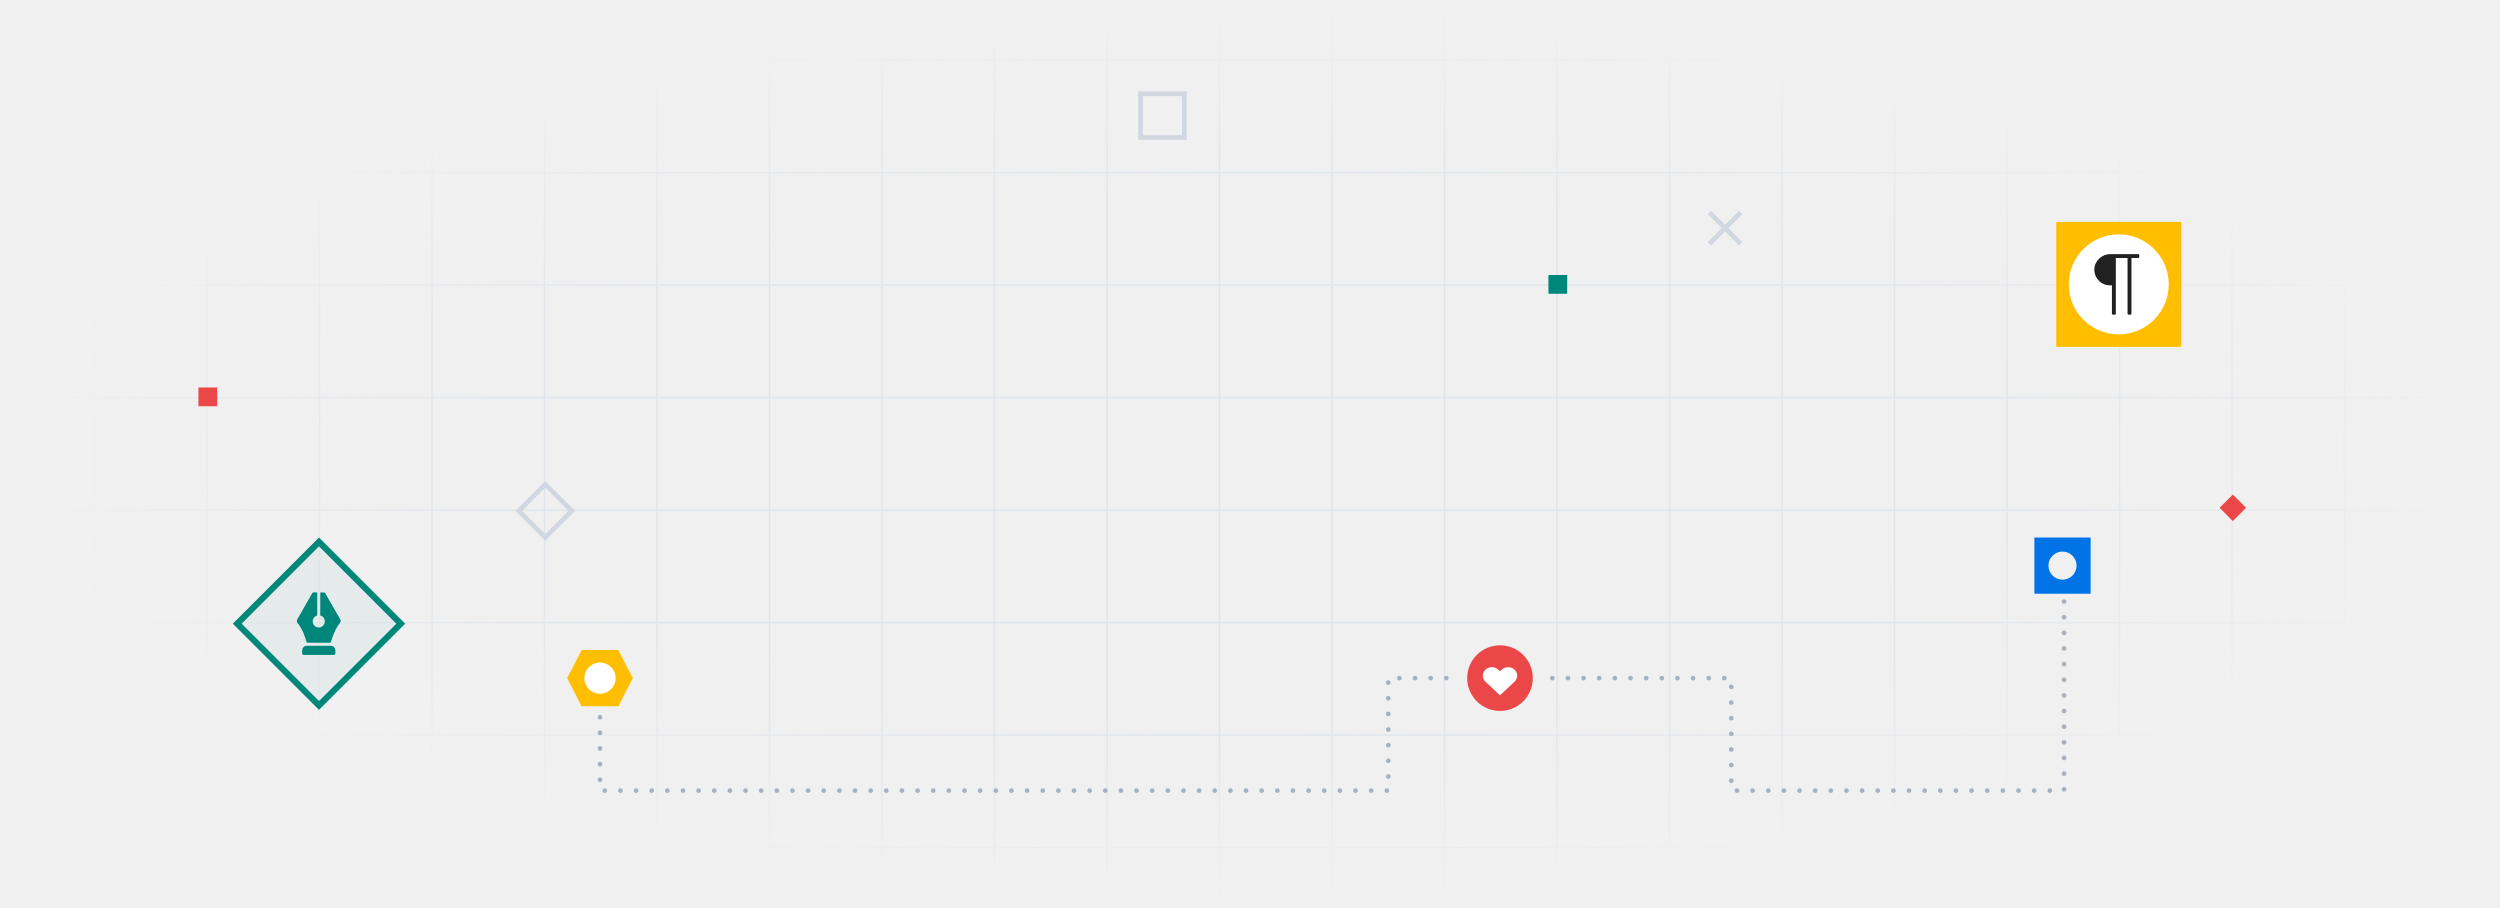
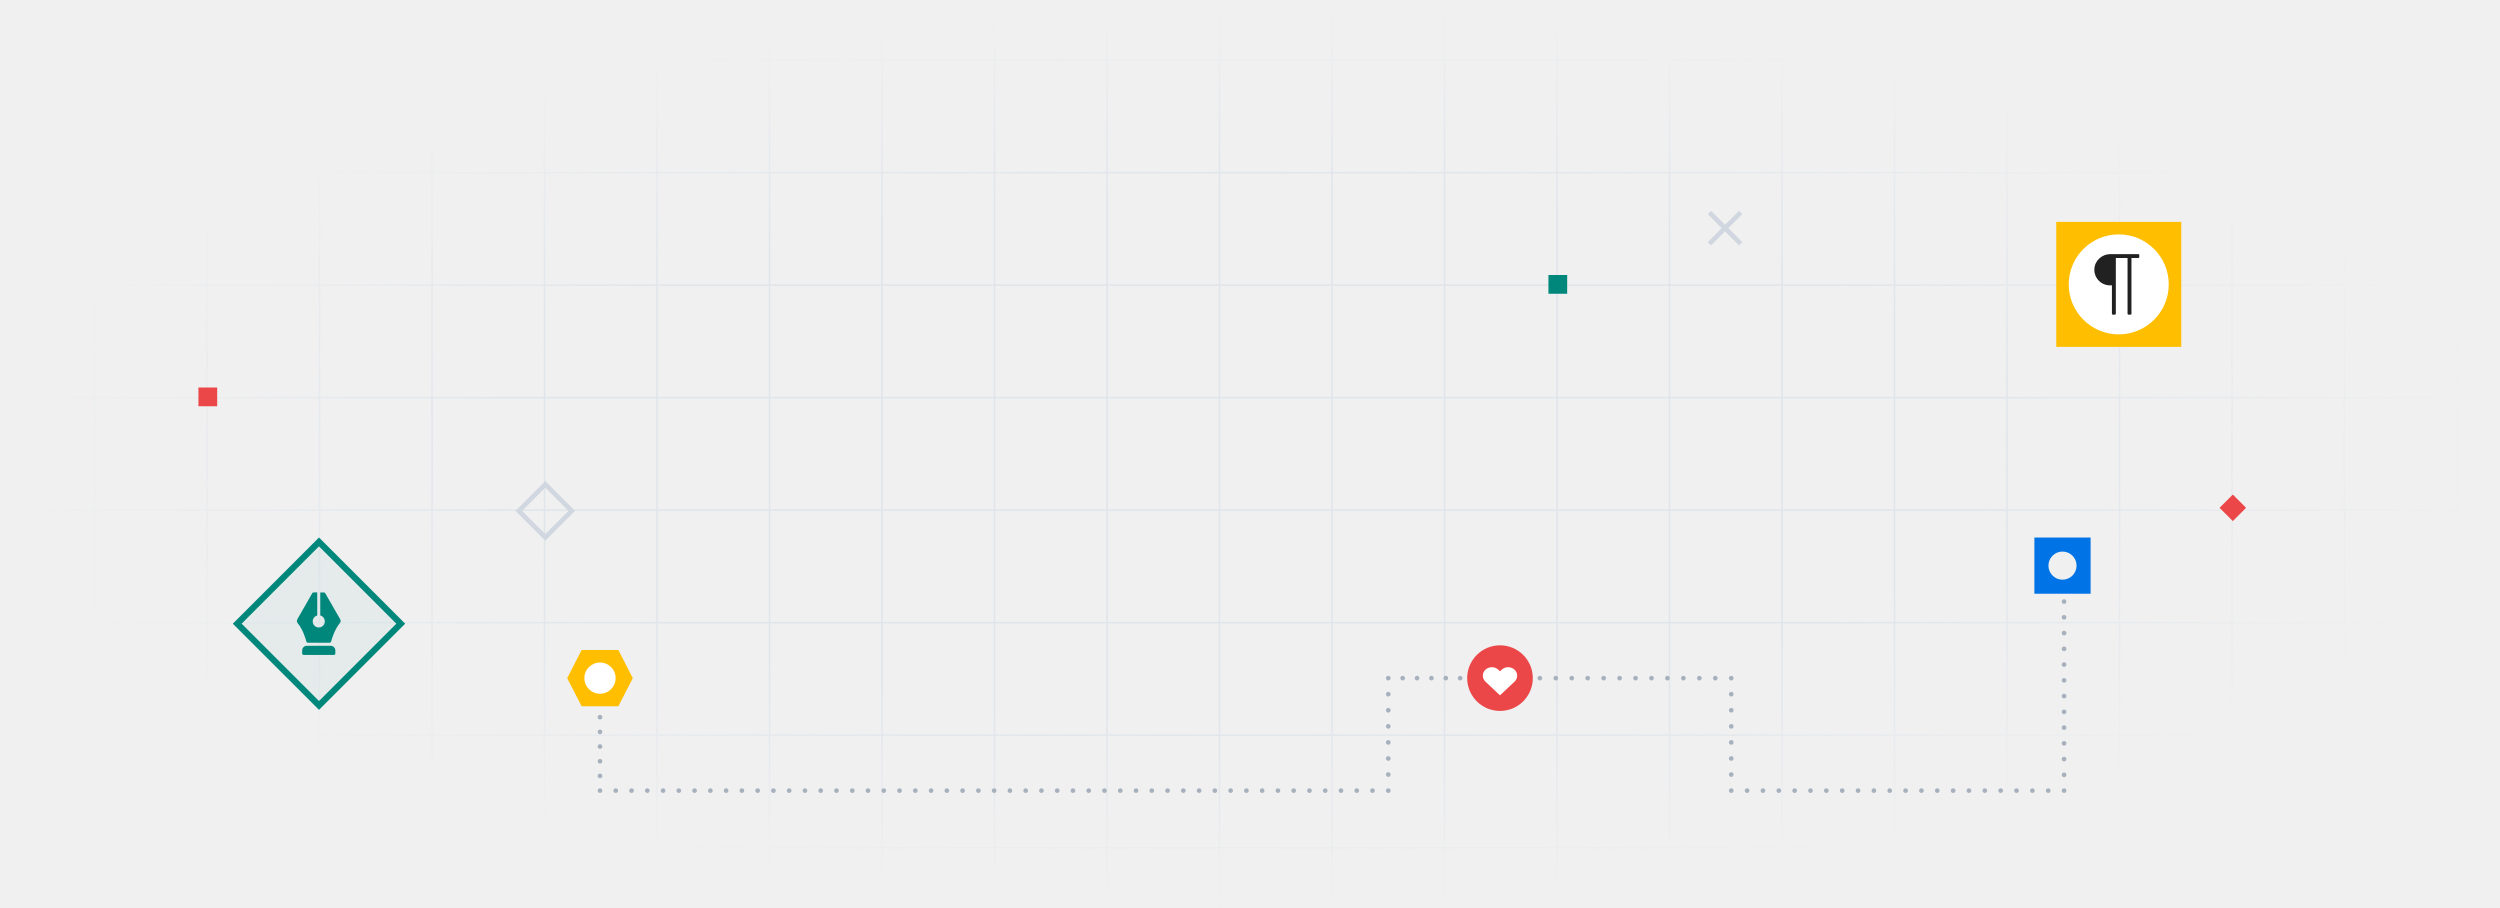
<svg xmlns="http://www.w3.org/2000/svg" width="1600" height="581" viewBox="0 0 1600 581" fill="none">
-   <mask id="mask0_1_79" style="mask-type:alpha" maskUnits="userSpaceOnUse" x="0" y="0" width="1600" height="581">
-     <rect width="1600" height="581" fill="url(#paint0_radial_1_79)" />
+   <mask id="mask0_1827_5635" style="mask-type:alpha" maskUnits="userSpaceOnUse" x="0" y="0" width="1600" height="581">
+     <rect width="1600" height="581" fill="url(#paint0_radial_1827_5635)" />
  </mask>
-   <g mask="url(#mask0_1_79)">
+   <g mask="url(#mask0_1827_5635)">
    <line x1="60.5" y1="-2.18557e-08" x2="60.5" y2="581" stroke="#E0E5EB" />
    <line x1="132.5" y1="-2.18557e-08" x2="132.5" y2="581" stroke="#E0E5EB" />
    <line x1="204.5" y1="-2.18557e-08" x2="204.5" y2="581" stroke="#E0E5EB" />
    <line x1="276.5" y1="-2.18557e-08" x2="276.5" y2="581" stroke="#E0E5EB" />
    <line x1="348.5" y1="-2.18557e-08" x2="348.5" y2="581" stroke="#E0E5EB" />
    <line x1="420.5" y1="-2.18557e-08" x2="420.5" y2="581" stroke="#E0E5EB" />
    <line x1="492.5" y1="-2.18557e-08" x2="492.5" y2="581" stroke="#E0E5EB" />
    <line x1="564.5" y1="-2.18557e-08" x2="564.5" y2="581" stroke="#E0E5EB" />
    <line x1="636.5" y1="-2.18557e-08" x2="636.5" y2="581" stroke="#E0E5EB" />
    <line x1="708.5" y1="-2.18557e-08" x2="708.5" y2="581" stroke="#E0E5EB" />
    <line x1="780.5" y1="-2.18557e-08" x2="780.5" y2="581" stroke="#E0E5EB" />
    <line x1="852.5" y1="-2.18557e-08" x2="852.5" y2="581" stroke="#E0E5EB" />
    <line x1="924.5" y1="-2.18557e-08" x2="924.5" y2="581" stroke="#E0E5EB" />
    <line x1="996.5" y1="-2.18557e-08" x2="996.5" y2="581" stroke="#E0E5EB" />
    <line x1="1068.5" y1="-2.18557e-08" x2="1068.5" y2="581" stroke="#E0E5EB" />
    <line x1="1140.5" y1="-2.18557e-08" x2="1140.5" y2="581" stroke="#E0E5EB" />
    <line x1="1212.5" y1="-2.18557e-08" x2="1212.5" y2="581" stroke="#E0E5EB" />
    <line x1="1284.5" y1="-2.18557e-08" x2="1284.5" y2="581" stroke="#E0E5EB" />
    <line x1="1356.5" y1="-2.18557e-08" x2="1356.5" y2="581" stroke="#E0E5EB" />
    <line x1="1428.5" y1="-2.18557e-08" x2="1428.5" y2="581" stroke="#E0E5EB" />
    <line x1="1500.5" y1="-2.18557e-08" x2="1500.5" y2="581" stroke="#E0E5EB" />
    <line x1="1572.5" y1="-2.18557e-08" x2="1572.5" y2="581" stroke="#E0E5EB" />
-     <line x1="1600" y1="38.5" x2="-6.09968e-05" y2="38.5" stroke="#E0E5EB" />
-     <line x1="1600" y1="110.5" x2="-6.09968e-05" y2="110.5" stroke="#E0E5EB" />
-     <line x1="1600" y1="182.5" x2="-6.09968e-05" y2="182.5" stroke="#E0E5EB" />
-     <line x1="1600" y1="254.5" x2="-6.09968e-05" y2="254.5" stroke="#E0E5EB" />
-     <line x1="1600" y1="326.5" x2="-6.09968e-05" y2="326.5" stroke="#E0E5EB" />
-     <line x1="1600" y1="398.5" x2="-6.09968e-05" y2="398.5" stroke="#E0E5EB" />
+     <line x1="1600" y1="38.5" x2="3.8332e-08" y2="38.5" stroke="#E0E5EB" />
+     <line x1="1600" y1="110.5" x2="3.8332e-08" y2="110.5" stroke="#E0E5EB" />
+     <line x1="1600" y1="182.5" x2="3.8332e-08" y2="182.5" stroke="#E0E5EB" />
+     <line x1="1600" y1="254.5" x2="3.8332e-08" y2="254.5" stroke="#E0E5EB" />
+     <line x1="1600" y1="326.5" x2="3.8332e-08" y2="326.5" stroke="#E0E5EB" />
+     <line x1="1600" y1="398.5" x2="3.8332e-08" y2="398.5" stroke="#E0E5EB" />
    <line x1="1600" y1="470.5" x2="3.8332e-08" y2="470.5" stroke="#E0E5EB" />
    <line x1="1600" y1="542.5" x2="3.8332e-08" y2="542.5" stroke="#E0E5EB" />
  </g>
  <rect x="1316" y="222" width="80" height="80" transform="rotate(-90 1316 222)" fill="#FFBF00" />
  <circle cx="1356" cy="182" r="32" fill="white" />
-   <g clip-path="url(#clip0_1_79)">
+   <g clip-path="url(#clip0_1827_5635)">
    <path d="M1368.5 162.625H1350.66C1345.27 162.625 1340.64 166.763 1340.39 172.142C1340.32 173.494 1340.53 174.846 1341 176.115C1341.48 177.383 1342.2 178.543 1343.14 179.523C1344.07 180.504 1345.19 181.284 1346.44 181.817C1347.68 182.35 1349.02 182.625 1350.38 182.625H1351.63V200.75C1351.63 200.916 1351.69 201.075 1351.81 201.192C1351.93 201.309 1352.08 201.375 1352.25 201.375H1353.5C1353.67 201.375 1353.83 201.309 1353.94 201.192C1354.06 201.075 1354.13 200.916 1354.13 200.75V165.125H1361.63V200.75C1361.63 200.916 1361.69 201.075 1361.81 201.192C1361.93 201.309 1362.08 201.375 1362.25 201.375H1363.5C1363.67 201.375 1363.83 201.309 1363.94 201.192C1364.06 201.075 1364.13 200.916 1364.13 200.75V165.125H1368.5C1368.67 165.125 1368.83 165.059 1368.94 164.942C1369.06 164.825 1369.13 164.666 1369.13 164.5V163.25C1369.13 163.084 1369.06 162.925 1368.94 162.808C1368.83 162.691 1368.67 162.625 1368.5 162.625Z" fill="#212121" />
  </g>
  <rect x="151.828" y="399.154" width="74" height="74" transform="rotate(-45 151.828 399.154)" fill="#00877C" fill-opacity="0.05" stroke="#00877C" stroke-width="4" />
  <path fill-rule="evenodd" clip-rule="evenodd" d="M203.039 379.158V393.909C201.37 394.341 200.137 395.87 200.137 397.689C200.137 399.845 201.867 401.592 204.001 401.592C206.136 401.592 207.866 399.845 207.866 397.689C207.866 395.873 206.637 394.346 204.972 393.911V379.16L207.363 379.162C207.639 379.163 207.978 379.352 208.117 379.591C208.723 380.629 210.777 384.184 217.734 396.362C218.18 397.141 218.047 398.125 217.478 398.82C214.182 402.841 212.465 408.521 211.923 410.572C211.803 411.026 211.396 411.349 210.926 411.349H197.075C196.605 411.349 196.198 411.026 196.078 410.572C195.536 408.521 193.819 402.84 190.523 398.82C189.954 398.125 189.821 397.142 190.266 396.362C197.225 384.174 199.277 380.618 199.883 379.581C200.022 379.343 200.359 379.155 200.635 379.155L203.039 379.158Z" fill="#00877C" />
  <path d="M193.375 416.303C193.375 414.646 194.718 413.303 196.375 413.303H211.631C213.288 413.303 214.631 414.646 214.631 416.303V418.156C214.631 418.708 214.183 419.156 213.631 419.156H194.375C193.823 419.156 193.375 418.708 193.375 418.156V416.303Z" fill="#00877C" />
  <path d="M1094 136L1104 146M1114 156L1104 146M1104 146L1114 136M1104 146L1094 156" stroke="#D1D7E0" stroke-width="3" />
-   <rect x="730" y="60" width="28" height="28" stroke="#D1D7E0" stroke-width="3" />
  <rect x="332" y="326.971" width="24" height="24" transform="rotate(-45 332 326.971)" stroke="#D1D7E0" stroke-width="3" />
  <rect x="991" y="176" width="12" height="12" fill="#00877C" />
  <rect x="127" y="248" width="12" height="12" fill="#EB4748" />
  <rect x="1420.52" y="325" width="12" height="12" transform="rotate(-45 1420.52 325)" fill="#EB4748" />
  <path d="M363 434.023L372.231 452H395.769L405 434.023L395.769 416H372.231L363 434.023Z" fill="#FFBF00" />
  <circle cx="384" cy="434" r="10" fill="white" />
  <path fill-rule="evenodd" clip-rule="evenodd" d="M1338 344H1302V380H1338V344ZM1320 371C1324.97 371 1329 366.971 1329 362C1329 357.029 1324.97 353 1320 353C1315.03 353 1311 357.029 1311 362C1311 366.971 1315.03 371 1320 371Z" fill="#0073E6" />
-   <path d="M1321 385V506H1108V434H985.5" stroke="#A7B1BE" stroke-width="3" stroke-linecap="round" stroke-linejoin="round" stroke-dasharray="0.01 10" />
-   <path d="M384 459V506H888.5V434H934.5" stroke="#A7B1BE" stroke-width="3" stroke-linecap="round" stroke-linejoin="round" stroke-dasharray="0.01 10" />
+   <path fill-rule="evenodd" clip-rule="evenodd" d="M1321 383.5C1321.83 383.5 1322.5 384.172 1322.5 385V385.005C1322.5 385.833 1321.83 386.505 1321 386.505C1320.17 386.505 1319.5 385.833 1319.5 385.005V385C1319.5 384.172 1320.17 383.5 1321 383.5ZM1321 393.578C1321.83 393.578 1322.5 394.25 1322.5 395.078V395.088C1322.5 395.917 1321.83 396.588 1321 396.588C1320.17 396.588 1319.5 395.917 1319.5 395.088V395.078C1319.5 394.25 1320.17 393.578 1321 393.578ZM1321 403.662C1321.83 403.662 1322.5 404.333 1322.5 405.162V405.172C1322.5 406 1321.83 406.672 1321 406.672C1320.17 406.672 1319.5 406 1319.5 405.172V405.162C1319.5 404.333 1320.17 403.662 1321 403.662ZM1321 413.745C1321.83 413.745 1322.5 414.417 1322.5 415.245V415.255C1322.5 416.083 1321.83 416.755 1321 416.755C1320.17 416.755 1319.5 416.083 1319.5 415.255V415.245C1319.5 414.417 1320.17 413.745 1321 413.745ZM1321 423.828C1321.83 423.828 1322.5 424.5 1322.5 425.328V425.338C1322.5 426.167 1321.83 426.838 1321 426.838C1320.17 426.838 1319.5 426.167 1319.5 425.338V425.328C1319.5 424.5 1320.17 423.828 1321 423.828ZM887 434C887 433.172 887.672 432.5 888.5 432.5H888.505C889.333 432.5 890.005 433.172 890.005 434C890.005 434.385 889.859 434.736 889.621 435.002C889.346 435.311 888.946 435.505 888.5 435.505C887.672 435.505 887 434.834 887 434.005V434ZM896.195 434C896.195 433.172 896.867 432.5 897.695 432.5H897.705C898.533 432.5 899.205 433.172 899.205 434C899.205 434.828 898.533 435.5 897.705 435.5H897.695C896.867 435.5 896.195 434.828 896.195 434ZM905.395 434C905.395 433.172 906.067 432.5 906.895 432.5H906.905C907.733 432.5 908.405 433.172 908.405 434C908.405 434.828 907.733 435.5 906.905 435.5H906.895C906.067 435.5 905.395 434.828 905.395 434ZM914.595 434C914.595 433.172 915.267 432.5 916.095 432.5H916.105C916.933 432.5 917.605 433.172 917.605 434C917.605 434.828 916.933 435.5 916.105 435.5H916.095C915.267 435.5 914.595 434.828 914.595 434ZM923.795 434C923.795 433.172 924.467 432.5 925.295 432.5H925.305C926.133 432.5 926.805 433.172 926.805 434C926.805 434.828 926.133 435.5 925.305 435.5H925.295C924.467 435.5 923.795 434.828 923.795 434ZM932.995 434C932.995 433.172 933.667 432.5 934.495 432.5H934.5C935.328 432.5 936 433.172 936 434C936 434.828 935.328 435.5 934.5 435.5H934.495C933.667 435.5 932.995 434.828 932.995 434ZM984 434C984 433.172 984.672 432.5 985.5 432.5H985.505C986.333 432.5 987.005 433.172 987.005 434C987.005 434.828 986.333 435.5 985.505 435.5H985.5C984.672 435.5 984 434.828 984 434ZM994.203 434C994.203 433.172 994.875 432.5 995.703 432.5H995.713C996.542 432.5 997.213 433.172 997.213 434C997.213 434.828 996.542 435.5 995.713 435.5H995.703C994.875 435.5 994.203 434.828 994.203 434ZM1004.41 434C1004.41 433.172 1005.08 432.5 1005.91 432.5H1005.92C1006.75 432.5 1007.42 433.172 1007.42 434C1007.42 434.828 1006.75 435.5 1005.92 435.5H1005.91C1005.08 435.5 1004.41 434.828 1004.41 434ZM1014.62 434C1014.62 433.172 1015.29 432.5 1016.12 432.5H1016.13C1016.96 432.5 1017.63 433.172 1017.63 434C1017.63 434.828 1016.96 435.5 1016.13 435.5H1016.12C1015.29 435.5 1014.62 434.828 1014.62 434ZM1024.83 434C1024.83 433.172 1025.5 432.5 1026.33 432.5H1026.34C1027.17 432.5 1027.84 433.172 1027.84 434C1027.84 434.828 1027.17 435.5 1026.34 435.5H1026.33C1025.5 435.5 1024.83 434.828 1024.83 434ZM1035.04 434C1035.04 433.172 1035.71 432.5 1036.54 432.5H1036.55C1037.38 432.5 1038.05 433.172 1038.05 434C1038.05 434.828 1037.38 435.5 1036.55 435.5H1036.54C1035.71 435.5 1035.04 434.828 1035.04 434ZM1045.24 434C1045.24 433.172 1045.92 432.5 1046.74 432.5H1046.76C1047.58 432.5 1048.26 433.172 1048.26 434C1048.26 434.828 1047.58 435.5 1046.76 435.5H1046.74C1045.92 435.5 1045.24 434.828 1045.24 434ZM1055.45 434C1055.45 433.172 1056.12 432.5 1056.95 432.5H1056.96C1057.79 432.5 1058.46 433.172 1058.46 434C1058.46 434.828 1057.79 435.5 1056.96 435.5H1056.95C1056.12 435.5 1055.45 434.828 1055.45 434ZM1065.66 434C1065.66 433.172 1066.33 432.5 1067.16 432.5H1067.17C1068 432.5 1068.67 433.172 1068.67 434C1068.67 434.828 1068 435.5 1067.17 435.5H1067.16C1066.33 435.5 1065.66 434.828 1065.66 434ZM1075.87 434C1075.87 433.172 1076.54 432.5 1077.37 432.5H1077.38C1078.21 432.5 1078.88 433.172 1078.88 434C1078.88 434.828 1078.21 435.5 1077.38 435.5H1077.37C1076.54 435.5 1075.87 434.828 1075.87 434ZM1086.08 434C1086.08 433.172 1086.75 432.5 1087.58 432.5H1087.59C1088.42 432.5 1089.09 433.172 1089.09 434C1089.09 434.828 1088.42 435.5 1087.59 435.5H1087.58C1086.75 435.5 1086.08 434.828 1086.08 434ZM1096.29 434C1096.29 433.172 1096.96 432.5 1097.79 432.5H1097.8C1098.63 432.5 1099.3 433.172 1099.3 434C1099.3 434.828 1098.63 435.5 1097.8 435.5H1097.79C1096.96 435.5 1096.29 434.828 1096.29 434ZM1106.49 434C1106.49 433.172 1107.17 432.5 1107.99 432.5H1108C1108.83 432.5 1109.5 433.172 1109.5 434V434.005C1109.5 434.834 1108.83 435.505 1108 435.505C1107.58 435.505 1107.2 435.333 1106.93 435.056C1106.66 434.785 1106.49 434.412 1106.49 434ZM1321 433.912C1321.83 433.912 1322.5 434.583 1322.5 435.412V435.422C1322.5 436.25 1321.83 436.922 1321 436.922C1320.17 436.922 1319.5 436.25 1319.5 435.422V435.412C1319.5 434.583 1320.17 433.912 1321 433.912ZM1108 442.781C1108.83 442.781 1109.5 443.452 1109.5 444.281V444.291C1109.5 445.119 1108.83 445.791 1108 445.791C1107.17 445.791 1106.5 445.119 1106.5 444.291V444.281C1106.5 443.452 1107.17 442.781 1108 442.781ZM888.5 442.781C889.328 442.781 890 443.452 890 444.281V444.291C890 445.119 889.328 445.791 888.5 445.791C887.672 445.791 887 445.119 887 444.291V444.281C887 443.452 887.672 442.781 888.5 442.781ZM1321 443.995C1321.83 443.995 1322.5 444.667 1322.5 445.495V445.505C1322.5 446.333 1321.83 447.005 1321 447.005C1320.17 447.005 1319.5 446.333 1319.5 445.505V445.495C1319.5 444.667 1320.17 443.995 1321 443.995ZM888.5 453.066C889.328 453.066 890 453.738 890 454.566V454.577C890 455.405 889.328 456.077 888.5 456.077C887.672 456.077 887 455.405 887 454.577V454.566C887 453.738 887.672 453.066 888.5 453.066ZM1108 453.066C1108.83 453.066 1109.5 453.738 1109.5 454.566V454.577C1109.5 455.405 1108.83 456.077 1108 456.077C1107.17 456.077 1106.5 455.405 1106.5 454.577V454.566C1106.5 453.738 1107.17 453.066 1108 453.066ZM1321 454.078C1321.83 454.078 1322.5 454.75 1322.5 455.578V455.588C1322.5 456.417 1321.83 457.088 1321 457.088C1320.17 457.088 1319.5 456.417 1319.5 455.588V455.578C1319.5 454.75 1320.17 454.078 1321 454.078ZM384 457.5C384.828 457.5 385.5 458.172 385.5 459V459.005C385.5 459.833 384.828 460.505 384 460.505C383.172 460.505 382.5 459.833 382.5 459.005V459C382.5 458.172 383.172 457.5 384 457.5ZM888.5 463.352C889.328 463.352 890 464.024 890 464.852V464.862C890 465.691 889.328 466.362 888.5 466.362C887.672 466.362 887 465.691 887 464.862V464.852C887 464.024 887.672 463.352 888.5 463.352ZM1108 463.352C1108.83 463.352 1109.5 464.024 1109.5 464.852V464.862C1109.5 465.691 1108.83 466.362 1108 466.362C1107.17 466.362 1106.5 465.691 1106.5 464.862V464.852C1106.5 464.024 1107.17 463.352 1108 463.352ZM1321 464.162C1321.83 464.162 1322.5 464.833 1322.5 465.662V465.672C1322.5 466.5 1321.83 467.172 1321 467.172C1320.17 467.172 1319.5 466.5 1319.5 465.672V465.662C1319.5 464.833 1320.17 464.162 1321 464.162ZM384 466.895C384.828 466.895 385.5 467.567 385.5 468.395V468.405C385.5 469.233 384.828 469.905 384 469.905C383.172 469.905 382.5 469.233 382.5 468.405V468.395C382.5 467.567 383.172 466.895 384 466.895ZM1108 473.638C1108.83 473.638 1109.5 474.309 1109.5 475.138V475.148C1109.5 475.976 1108.83 476.648 1108 476.648C1107.17 476.648 1106.5 475.976 1106.5 475.148V475.138C1106.5 474.309 1107.17 473.638 1108 473.638ZM888.5 473.638C889.328 473.638 890 474.309 890 475.138V475.148C890 475.976 889.328 476.648 888.5 476.648C887.672 476.648 887 475.976 887 475.148V475.138C887 474.309 887.672 473.638 888.5 473.638ZM1321 474.245C1321.83 474.245 1322.5 474.917 1322.5 475.745V475.755C1322.5 476.583 1321.83 477.255 1321 477.255C1320.17 477.255 1319.5 476.583 1319.5 475.755V475.745C1319.5 474.917 1320.17 474.245 1321 474.245ZM384 476.295C384.828 476.295 385.5 476.967 385.5 477.795V477.805C385.5 478.633 384.828 479.305 384 479.305C383.172 479.305 382.5 478.633 382.5 477.805V477.795C382.5 476.967 383.172 476.295 384 476.295ZM1108 483.923C1108.83 483.923 1109.5 484.595 1109.5 485.423V485.434C1109.5 486.262 1108.83 486.934 1108 486.934C1107.17 486.934 1106.5 486.262 1106.5 485.434V485.423C1106.5 484.595 1107.17 483.923 1108 483.923ZM888.5 483.923C889.328 483.923 890 484.595 890 485.423V485.434C890 486.262 889.328 486.934 888.5 486.934C887.672 486.934 887 486.262 887 485.434V485.423C887 484.595 887.672 483.923 888.5 483.923ZM1321 484.328C1321.83 484.328 1322.5 485 1322.5 485.828V485.838C1322.5 486.667 1321.83 487.338 1321 487.338C1320.17 487.338 1319.5 486.667 1319.5 485.838V485.828C1319.5 485 1320.17 484.328 1321 484.328ZM384 485.695C384.828 485.695 385.5 486.367 385.5 487.195V487.205C385.5 488.033 384.828 488.705 384 488.705C383.172 488.705 382.5 488.033 382.5 487.205V487.195C382.5 486.367 383.172 485.695 384 485.695ZM888.5 494.209C889.328 494.209 890 494.881 890 495.709V495.719C890 496.548 889.328 497.219 888.5 497.219C887.672 497.219 887 496.548 887 495.719V495.709C887 494.881 887.672 494.209 888.5 494.209ZM1108 494.209C1108.83 494.209 1109.5 494.881 1109.5 495.709V495.719C1109.5 496.548 1108.83 497.219 1108 497.219C1107.17 497.219 1106.5 496.548 1106.5 495.719V495.709C1106.5 494.881 1107.17 494.209 1108 494.209ZM1321 494.412C1321.83 494.412 1322.5 495.083 1322.5 495.912V495.922C1322.5 496.75 1321.83 497.422 1321 497.422C1320.17 497.422 1319.5 496.75 1319.5 495.922V495.912C1319.5 495.083 1320.17 494.412 1321 494.412ZM384 495.095C384.828 495.095 385.5 495.767 385.5 496.595V496.605C385.5 497.433 384.828 498.105 384 498.105C383.172 498.105 382.5 497.433 382.5 496.605V496.595C382.5 495.767 383.172 495.095 384 495.095ZM1109.07 504.944C1108.8 504.667 1108.42 504.495 1108 504.495C1107.17 504.495 1106.5 505.166 1106.5 505.995V506C1106.5 506.828 1107.17 507.5 1108 507.5H1108.01C1108.83 507.5 1109.51 506.828 1109.51 506C1109.51 505.588 1109.34 505.215 1109.07 504.944ZM888.5 504.495C889.328 504.495 890 505.166 890 505.995V506C890 506.828 889.328 507.5 888.5 507.5H888.495C887.667 507.5 886.995 506.828 886.995 506C886.995 505.592 887.158 505.222 887.422 504.952C887.695 504.67 888.077 504.495 888.5 504.495ZM1321 504.495C1321.83 504.495 1322.5 505.167 1322.5 505.995V506C1322.5 506.828 1321.83 507.5 1321 507.5H1320.99C1320.17 507.5 1319.49 506.828 1319.49 506C1319.49 505.58 1319.67 505.2 1319.95 504.927C1320.22 504.66 1320.59 504.495 1321 504.495ZM385.025 504.9C384.757 504.649 384.396 504.495 384 504.495C383.172 504.495 382.5 505.167 382.5 505.995V506C382.5 506.828 383.172 507.5 384 507.5H384.005C384.833 507.5 385.505 506.828 385.505 506C385.505 505.566 385.32 505.174 385.025 504.9ZM392.585 506C392.585 505.172 393.257 504.5 394.085 504.5H394.095C394.923 504.5 395.595 505.172 395.595 506C395.595 506.828 394.923 507.5 394.095 507.5H394.085C393.257 507.5 392.585 506.828 392.585 506ZM402.675 506C402.675 505.172 403.347 504.5 404.175 504.5H404.185C405.013 504.5 405.685 505.172 405.685 506C405.685 506.828 405.013 507.5 404.185 507.5H404.175C403.347 507.5 402.675 506.828 402.675 506ZM412.765 506C412.765 505.172 413.437 504.5 414.265 504.5H414.275C415.103 504.5 415.775 505.172 415.775 506C415.775 506.828 415.103 507.5 414.275 507.5H414.265C413.437 507.5 412.765 506.828 412.765 506ZM422.855 506C422.855 505.172 423.527 504.5 424.355 504.5H424.365C425.193 504.5 425.865 505.172 425.865 506C425.865 506.828 425.193 507.5 424.365 507.5H424.355C423.527 507.5 422.855 506.828 422.855 506ZM432.945 506C432.945 505.172 433.617 504.5 434.445 504.5H434.455C435.283 504.5 435.955 505.172 435.955 506C435.955 506.828 435.283 507.5 434.455 507.5H434.445C433.617 507.5 432.945 506.828 432.945 506ZM443.035 506C443.035 505.172 443.707 504.5 444.535 504.5H444.545C445.373 504.5 446.045 505.172 446.045 506C446.045 506.828 445.373 507.5 444.545 507.5H444.535C443.707 507.5 443.035 506.828 443.035 506ZM453.125 506C453.125 505.172 453.797 504.5 454.625 504.5H454.635C455.463 504.5 456.135 505.172 456.135 506C456.135 506.828 455.463 507.5 454.635 507.5H454.625C453.797 507.5 453.125 506.828 453.125 506ZM463.215 506C463.215 505.172 463.887 504.5 464.715 504.5H464.725C465.553 504.5 466.225 505.172 466.225 506C466.225 506.828 465.553 507.5 464.725 507.5H464.715C463.887 507.5 463.215 506.828 463.215 506ZM473.305 506C473.305 505.172 473.977 504.5 474.805 504.5H474.815C475.643 504.5 476.315 505.172 476.315 506C476.315 506.828 475.643 507.5 474.815 507.5H474.805C473.977 507.5 473.305 506.828 473.305 506ZM483.395 506C483.395 505.172 484.067 504.5 484.895 504.5H484.905C485.733 504.5 486.405 505.172 486.405 506C486.405 506.828 485.733 507.5 484.905 507.5H484.895C484.067 507.5 483.395 506.828 483.395 506ZM493.485 506C493.485 505.172 494.157 504.5 494.985 504.5H494.995C495.823 504.5 496.495 505.172 496.495 506C496.495 506.828 495.823 507.5 494.995 507.5H494.985C494.157 507.5 493.485 506.828 493.485 506ZM503.575 506C503.575 505.172 504.247 504.5 505.075 504.5H505.085C505.913 504.5 506.585 505.172 506.585 506C506.585 506.828 505.913 507.5 505.085 507.5H505.075C504.247 507.5 503.575 506.828 503.575 506ZM513.665 506C513.665 505.172 514.337 504.5 515.165 504.5H515.175C516.003 504.5 516.675 505.172 516.675 506C516.675 506.828 516.003 507.5 515.175 507.5H515.165C514.337 507.5 513.665 506.828 513.665 506ZM523.755 506C523.755 505.172 524.427 504.5 525.255 504.5H525.265C526.093 504.5 526.765 505.172 526.765 506C526.765 506.828 526.093 507.5 525.265 507.5H525.255C524.427 507.5 523.755 506.828 523.755 506ZM533.845 506C533.845 505.172 534.517 504.5 535.345 504.5H535.355C536.183 504.5 536.855 505.172 536.855 506C536.855 506.828 536.183 507.5 535.355 507.5H535.345C534.517 507.5 533.845 506.828 533.845 506ZM543.935 506C543.935 505.172 544.607 504.5 545.435 504.5H545.445C546.273 504.5 546.945 505.172 546.945 506C546.945 506.828 546.273 507.5 545.445 507.5H545.435C544.607 507.5 543.935 506.828 543.935 506ZM554.025 506C554.025 505.172 554.697 504.5 555.525 504.5H555.535C556.363 504.5 557.035 505.172 557.035 506C557.035 506.828 556.363 507.5 555.535 507.5H555.525C554.697 507.5 554.025 506.828 554.025 506ZM564.115 506C564.115 505.172 564.787 504.5 565.615 504.5H565.625C566.454 504.5 567.125 505.172 567.125 506C567.125 506.828 566.454 507.5 565.625 507.5H565.615C564.787 507.5 564.115 506.828 564.115 506ZM574.205 506C574.205 505.172 574.877 504.5 575.705 504.5H575.715C576.544 504.5 577.215 505.172 577.215 506C577.215 506.828 576.544 507.5 575.715 507.5H575.705C574.877 507.5 574.205 506.828 574.205 506ZM584.295 506C584.295 505.172 584.967 504.5 585.795 504.5H585.805C586.634 504.5 587.305 505.172 587.305 506C587.305 506.828 586.634 507.5 585.805 507.5H585.795C584.967 507.5 584.295 506.828 584.295 506ZM594.385 506C594.385 505.172 595.057 504.5 595.885 504.5H595.895C596.724 504.5 597.395 505.172 597.395 506C597.395 506.828 596.724 507.5 595.895 507.5H595.885C595.057 507.5 594.385 506.828 594.385 506ZM604.475 506C604.475 505.172 605.147 504.5 605.975 504.5H605.985C606.814 504.5 607.485 505.172 607.485 506C607.485 506.828 606.814 507.5 605.985 507.5H605.975C605.147 507.5 604.475 506.828 604.475 506ZM614.565 506C614.565 505.172 615.237 504.5 616.065 504.5H616.075C616.904 504.5 617.575 505.172 617.575 506C617.575 506.828 616.904 507.5 616.075 507.5H616.065C615.237 507.5 614.565 506.828 614.565 506ZM624.655 506C624.655 505.172 625.327 504.5 626.155 504.5H626.165C626.994 504.5 627.665 505.172 627.665 506C627.665 506.828 626.994 507.5 626.165 507.5H626.155C625.327 507.5 624.655 506.828 624.655 506ZM634.745 506C634.745 505.172 635.417 504.5 636.245 504.5H636.255C637.084 504.5 637.755 505.172 637.755 506C637.755 506.828 637.084 507.5 636.255 507.5H636.245C635.417 507.5 634.745 506.828 634.745 506ZM644.835 506C644.835 505.172 645.507 504.5 646.335 504.5H646.345C647.174 504.5 647.845 505.172 647.845 506C647.845 506.828 647.174 507.5 646.345 507.5H646.335C645.507 507.5 644.835 506.828 644.835 506ZM654.925 506C654.925 505.172 655.597 504.5 656.425 504.5H656.435C657.264 504.5 657.935 505.172 657.935 506C657.935 506.828 657.264 507.5 656.435 507.5H656.425C655.597 507.5 654.925 506.828 654.925 506ZM665.015 506C665.015 505.172 665.687 504.5 666.515 504.5H666.525C667.354 504.5 668.025 505.172 668.025 506C668.025 506.828 667.354 507.5 666.525 507.5H666.515C665.687 507.5 665.015 506.828 665.015 506ZM675.105 506C675.105 505.172 675.777 504.5 676.605 504.5H676.615C677.444 504.5 678.115 505.172 678.115 506C678.115 506.828 677.444 507.5 676.615 507.5H676.605C675.777 507.5 675.105 506.828 675.105 506ZM685.195 506C685.195 505.172 685.867 504.5 686.695 504.5H686.705C687.534 504.5 688.205 505.172 688.205 506C688.205 506.828 687.534 507.5 686.705 507.5H686.695C685.867 507.5 685.195 506.828 685.195 506ZM695.285 506C695.285 505.172 695.957 504.5 696.785 504.5H696.795C697.624 504.5 698.295 505.172 698.295 506C698.295 506.828 697.624 507.5 696.795 507.5H696.785C695.957 507.5 695.285 506.828 695.285 506ZM705.375 506C705.375 505.172 706.047 504.5 706.875 504.5H706.885C707.714 504.5 708.385 505.172 708.385 506C708.385 506.828 707.714 507.5 706.885 507.5H706.875C706.047 507.5 705.375 506.828 705.375 506ZM715.465 506C715.465 505.172 716.137 504.5 716.965 504.5H716.975C717.804 504.5 718.475 505.172 718.475 506C718.475 506.828 717.804 507.5 716.975 507.5H716.965C716.137 507.5 715.465 506.828 715.465 506ZM725.555 506C725.555 505.172 726.227 504.5 727.055 504.5H727.065C727.894 504.5 728.565 505.172 728.565 506C728.565 506.828 727.894 507.5 727.065 507.5H727.055C726.227 507.5 725.555 506.828 725.555 506ZM735.645 506C735.645 505.172 736.317 504.5 737.145 504.5H737.155C737.984 504.5 738.655 505.172 738.655 506C738.655 506.828 737.984 507.5 737.155 507.5H737.145C736.317 507.5 735.645 506.828 735.645 506ZM745.735 506C745.735 505.172 746.407 504.5 747.235 504.5H747.245C748.074 504.5 748.745 505.172 748.745 506C748.745 506.828 748.074 507.5 747.245 507.5H747.235C746.407 507.5 745.735 506.828 745.735 506ZM755.825 506C755.825 505.172 756.497 504.5 757.325 504.5H757.335C758.164 504.5 758.835 505.172 758.835 506C758.835 506.828 758.164 507.5 757.335 507.5H757.325C756.497 507.5 755.825 506.828 755.825 506ZM765.915 506C765.915 505.172 766.587 504.5 767.415 504.5H767.425C768.254 504.5 768.925 505.172 768.925 506C768.925 506.828 768.254 507.5 767.425 507.5H767.415C766.587 507.5 765.915 506.828 765.915 506ZM776.005 506C776.005 505.172 776.677 504.5 777.505 504.5H777.515C778.344 504.5 779.015 505.172 779.015 506C779.015 506.828 778.344 507.5 777.515 507.5H777.505C776.677 507.5 776.005 506.828 776.005 506ZM786.095 506C786.095 505.172 786.767 504.5 787.595 504.5H787.605C788.434 504.5 789.105 505.172 789.105 506C789.105 506.828 788.434 507.5 787.605 507.5H787.595C786.767 507.5 786.095 506.828 786.095 506ZM796.185 506C796.185 505.172 796.857 504.5 797.685 504.5H797.695C798.524 504.5 799.195 505.172 799.195 506C799.195 506.828 798.524 507.5 797.695 507.5H797.685C796.857 507.5 796.185 506.828 796.185 506ZM806.275 506C806.275 505.172 806.947 504.5 807.775 504.5H807.785C808.614 504.5 809.285 505.172 809.285 506C809.285 506.828 808.614 507.5 807.785 507.5H807.775C806.947 507.5 806.275 506.828 806.275 506ZM816.365 506C816.365 505.172 817.037 504.5 817.865 504.5H817.875C818.704 504.5 819.375 505.172 819.375 506C819.375 506.828 818.704 507.5 817.875 507.5H817.865C817.037 507.5 816.365 506.828 816.365 506ZM826.455 506C826.455 505.172 827.127 504.5 827.955 504.5H827.965C828.794 504.5 829.465 505.172 829.465 506C829.465 506.828 828.794 507.5 827.965 507.5H827.955C827.127 507.5 826.455 506.828 826.455 506ZM836.545 506C836.545 505.172 837.217 504.5 838.045 504.5H838.055C838.883 504.5 839.555 505.172 839.555 506C839.555 506.828 838.883 507.5 838.055 507.5H838.045C837.217 507.5 836.545 506.828 836.545 506ZM846.635 506C846.635 505.172 847.307 504.5 848.135 504.5H848.145C848.974 504.5 849.645 505.172 849.645 506C849.645 506.828 848.974 507.5 848.145 507.5H848.135C847.307 507.5 846.635 506.828 846.635 506ZM856.725 506C856.725 505.172 857.397 504.5 858.225 504.5H858.235C859.064 504.5 859.735 505.172 859.735 506C859.735 506.828 859.064 507.5 858.235 507.5H858.225C857.397 507.5 856.725 506.828 856.725 506ZM866.815 506C866.815 505.172 867.487 504.5 868.315 504.5H868.325C869.154 504.5 869.825 505.172 869.825 506C869.825 506.828 869.154 507.5 868.325 507.5H868.315C867.487 507.5 866.815 506.828 866.815 506ZM876.905 506C876.905 505.172 877.577 504.5 878.405 504.5H878.415C879.243 504.5 879.915 505.172 879.915 506C879.915 506.828 879.243 507.5 878.415 507.5H878.405C877.577 507.5 876.905 506.828 876.905 506ZM1116.64 506C1116.64 505.172 1117.31 504.5 1118.14 504.5H1118.15C1118.98 504.5 1119.65 505.172 1119.65 506C1119.65 506.828 1118.98 507.5 1118.15 507.5H1118.14C1117.31 507.5 1116.64 506.828 1116.64 506ZM1126.78 506C1126.78 505.172 1127.45 504.5 1128.28 504.5H1128.29C1129.12 504.5 1129.79 505.172 1129.79 506C1129.79 506.828 1129.12 507.5 1128.29 507.5H1128.28C1127.45 507.5 1126.78 506.828 1126.78 506ZM1136.92 506C1136.92 505.172 1137.6 504.5 1138.42 504.5H1138.43C1139.26 504.5 1139.93 505.172 1139.93 506C1139.93 506.828 1139.26 507.5 1138.43 507.5H1138.42C1137.6 507.5 1136.92 506.828 1136.92 506ZM1147.07 506C1147.07 505.172 1147.74 504.5 1148.57 504.5H1148.58C1149.4 504.5 1150.08 505.172 1150.08 506C1150.08 506.828 1149.4 507.5 1148.58 507.5H1148.57C1147.74 507.5 1147.07 506.828 1147.07 506ZM1157.21 506C1157.21 505.172 1157.88 504.5 1158.71 504.5H1158.72C1159.55 504.5 1160.22 505.172 1160.22 506C1160.22 506.828 1159.55 507.5 1158.72 507.5H1158.71C1157.88 507.5 1157.21 506.828 1157.21 506ZM1167.35 506C1167.35 505.172 1168.02 504.5 1168.85 504.5H1168.86C1169.69 504.5 1170.36 505.172 1170.36 506C1170.36 506.828 1169.69 507.5 1168.86 507.5H1168.85C1168.02 507.5 1167.35 506.828 1167.35 506ZM1177.49 506C1177.49 505.172 1178.17 504.5 1178.99 504.5H1179.01C1179.83 504.5 1180.51 505.172 1180.51 506C1180.51 506.828 1179.83 507.5 1179.01 507.5H1178.99C1178.17 507.5 1177.49 506.828 1177.49 506ZM1187.64 506C1187.64 505.172 1188.31 504.5 1189.14 504.5H1189.15C1189.98 504.5 1190.65 505.172 1190.65 506C1190.65 506.828 1189.98 507.5 1189.15 507.5H1189.14C1188.31 507.5 1187.64 506.828 1187.64 506ZM1197.78 506C1197.78 505.172 1198.45 504.5 1199.28 504.5H1199.29C1200.12 504.5 1200.79 505.172 1200.79 506C1200.79 506.828 1200.12 507.5 1199.29 507.5H1199.28C1198.45 507.5 1197.78 506.828 1197.78 506ZM1207.92 506C1207.92 505.172 1208.6 504.5 1209.42 504.5H1209.43C1210.26 504.5 1210.93 505.172 1210.93 506C1210.93 506.828 1210.26 507.5 1209.43 507.5H1209.42C1208.6 507.5 1207.92 506.828 1207.92 506ZM1218.07 506C1218.07 505.172 1218.74 504.5 1219.57 504.5H1219.58C1220.4 504.5 1221.08 505.172 1221.08 506C1221.08 506.828 1220.4 507.5 1219.58 507.5H1219.57C1218.74 507.5 1218.07 506.828 1218.07 506ZM1228.21 506C1228.21 505.172 1228.88 504.5 1229.71 504.5H1229.72C1230.55 504.5 1231.22 505.172 1231.22 506C1231.22 506.828 1230.55 507.5 1229.72 507.5H1229.71C1228.88 507.5 1228.21 506.828 1228.21 506ZM1238.35 506C1238.35 505.172 1239.02 504.5 1239.85 504.5H1239.86C1240.69 504.5 1241.36 505.172 1241.36 506C1241.36 506.828 1240.69 507.5 1239.86 507.5H1239.85C1239.02 507.5 1238.35 506.828 1238.35 506ZM1248.49 506C1248.49 505.172 1249.17 504.5 1249.99 504.5H1250.01C1250.83 504.5 1251.51 505.172 1251.51 506C1251.51 506.828 1250.83 507.5 1250.01 507.5H1249.99C1249.17 507.5 1248.49 506.828 1248.49 506ZM1258.64 506C1258.64 505.172 1259.31 504.5 1260.14 504.5H1260.15C1260.98 504.5 1261.65 505.172 1261.65 506C1261.65 506.828 1260.98 507.5 1260.15 507.5H1260.14C1259.31 507.5 1258.64 506.828 1258.64 506ZM1268.78 506C1268.78 505.172 1269.45 504.5 1270.28 504.5H1270.29C1271.12 504.5 1271.79 505.172 1271.79 506C1271.79 506.828 1271.12 507.5 1270.29 507.5H1270.28C1269.45 507.5 1268.78 506.828 1268.78 506ZM1278.92 506C1278.92 505.172 1279.6 504.5 1280.42 504.5H1280.43C1281.26 504.5 1281.93 505.172 1281.93 506C1281.93 506.828 1281.26 507.5 1280.43 507.5H1280.42C1279.6 507.5 1278.92 506.828 1278.92 506ZM1289.07 506C1289.07 505.172 1289.74 504.5 1290.57 504.5H1290.58C1291.4 504.5 1292.08 505.172 1292.08 506C1292.08 506.828 1291.4 507.5 1290.58 507.5H1290.57C1289.74 507.5 1289.07 506.828 1289.07 506ZM1299.21 506C1299.21 505.172 1299.88 504.5 1300.71 504.5H1300.72C1301.55 504.5 1302.22 505.172 1302.22 506C1302.22 506.828 1301.55 507.5 1300.72 507.5H1300.71C1299.88 507.5 1299.21 506.828 1299.21 506ZM1309.35 506C1309.35 505.172 1310.02 504.5 1310.85 504.5H1310.86C1311.69 504.5 1312.36 505.172 1312.36 506C1312.36 506.828 1311.69 507.5 1310.86 507.5H1310.85C1310.02 507.5 1309.35 506.828 1309.35 506Z" fill="#A7B1BE" />
  <circle cx="960" cy="434" r="21" fill="#EB4748" />
  <path d="M969.304 428.591C968.766 428.087 968.128 427.687 967.425 427.414C966.723 427.141 965.97 427 965.209 427C964.449 427 963.696 427.141 962.994 427.414C962.291 427.687 961.653 428.087 961.115 428.591L960 429.638L958.884 428.591C957.798 427.573 956.326 427.001 954.79 427.001C953.254 427.001 951.782 427.573 950.696 428.591C949.61 429.61 949 430.991 949 432.432C949 433.872 949.61 435.254 950.696 436.272L951.811 437.319L960 445L968.188 437.319L969.304 436.272C969.841 435.768 970.268 435.169 970.559 434.51C970.85 433.851 971 433.145 971 432.432C971 431.719 970.85 431.012 970.559 430.353C970.268 429.694 969.841 429.096 969.304 428.591V428.591Z" fill="white" />
  <defs>
-     <radialGradient id="paint0_radial_1_79" cx="0" cy="0" r="1" gradientUnits="userSpaceOnUse" gradientTransform="translate(800 290.5) rotate(90) scale(290.5 800)">
+     <radialGradient id="paint0_radial_1827_5635" cx="0" cy="0" r="1" gradientUnits="userSpaceOnUse" gradientTransform="translate(800 290.5) rotate(90) scale(290.5 800)">
      <stop offset="0.59" stop-color="#F6F7F8" />
      <stop offset="1" stop-color="#F6F7F8" stop-opacity="0" />
    </radialGradient>
-     <clipPath id="clip0_1_79">
+     <clipPath id="clip0_1827_5635">
      <rect width="40" height="40" fill="white" transform="translate(1336 162)" />
    </clipPath>
  </defs>
</svg>
